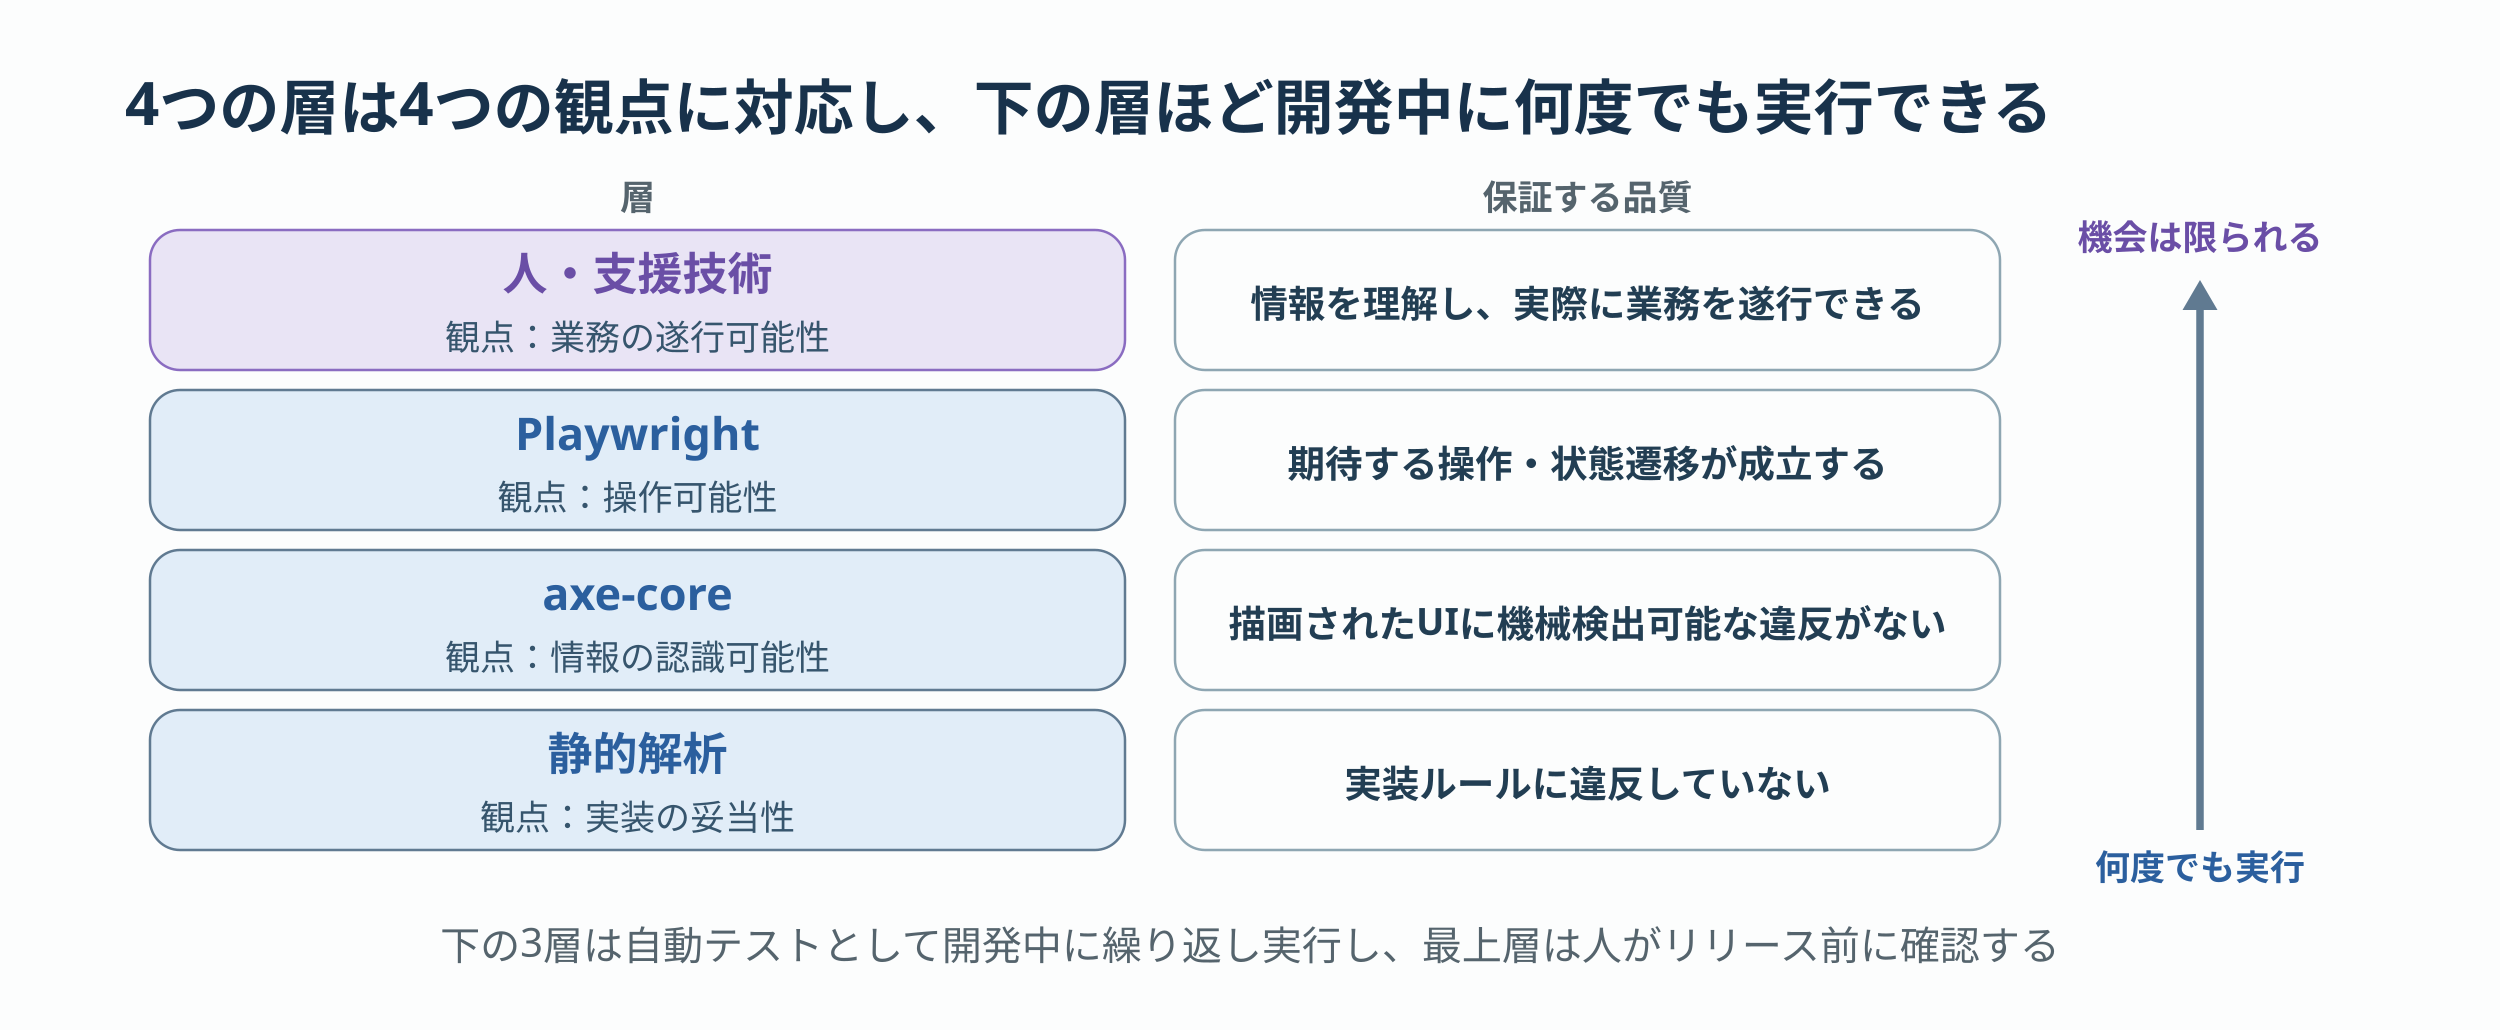
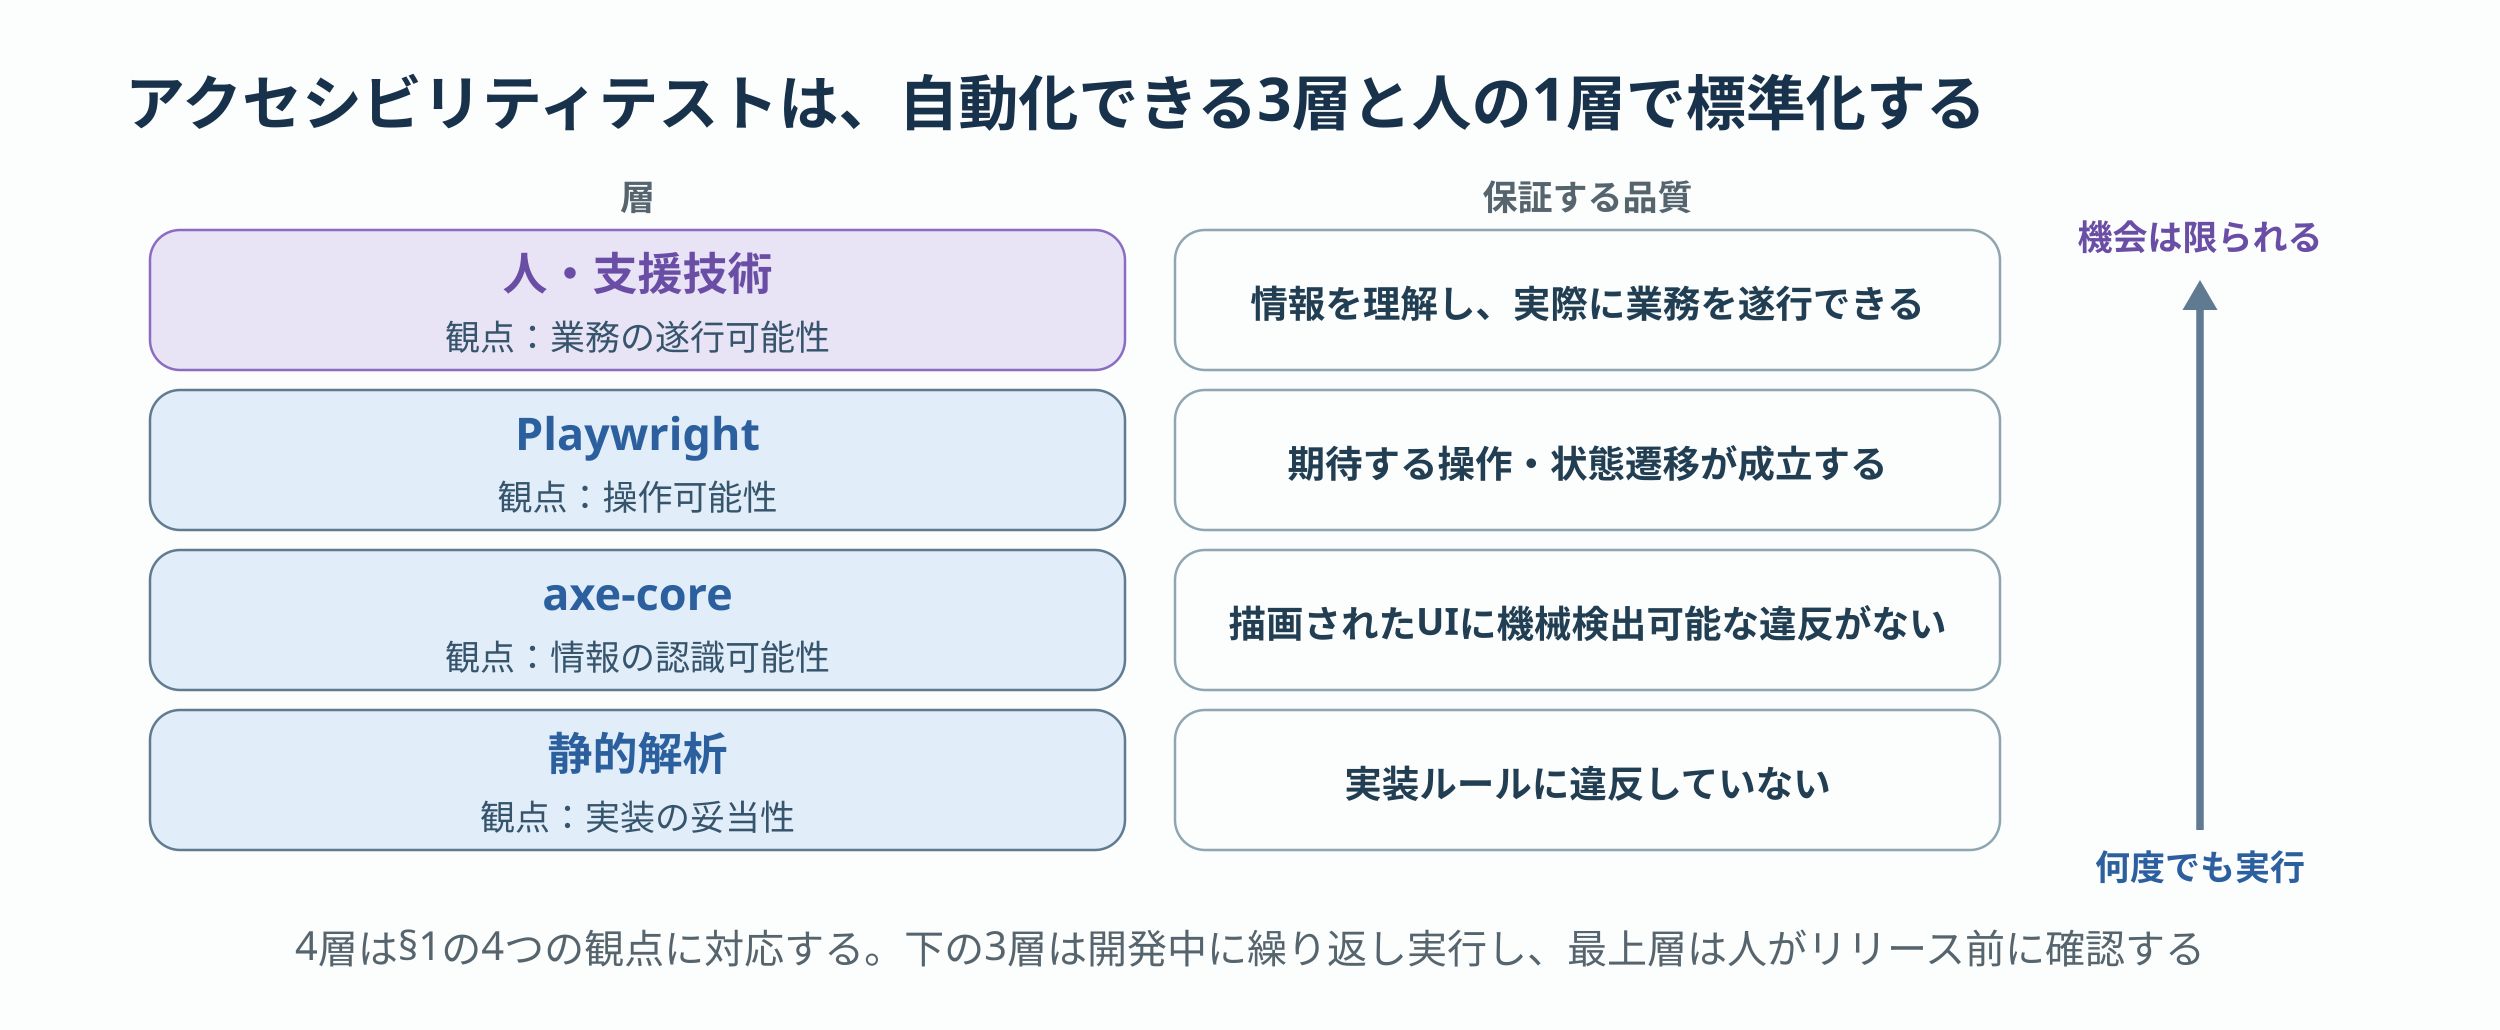
<svg xmlns="http://www.w3.org/2000/svg" width="1000" height="412" viewBox="0 0 1000 412" role="img" aria-label="4層の標準化" aria-describedby="desc">
  <rect width="100%" height="100%" fill="#fcfdfd" />
-   <text x="50" y="50" text-anchor="start" font-family="sans-serif" font-size="24" font-weight="700" fill="#18324b">4つの層は4つの観点に対応し、下の層ほど開発中に何度でも実行できる</text>
+   <text x="50" y="50" text-anchor="start" font-family="sans-serif" font-size="24" font-weight="700" fill="#18324b">アクセシビリティテストは、自動化できる3層と人の1層で標準化する</text>
  <rect x="60" y="92" width="390" height="56" rx="12" fill="#e9e4f5" stroke="#8a6cc1" stroke-width="1" />
  <text x="255" y="116" text-anchor="middle" font-family="sans-serif" font-size="18" font-weight="700" fill="#6a4ea6">人・支援技術</text>
  <text x="255" y="140" text-anchor="middle" font-family="sans-serif" font-size="14" fill="#36556d">観点：業務の遂行可能性</text>
  <rect x="470" y="92" width="330" height="56" rx="12" fill="#fcfdfd" stroke="#8ea6b2" stroke-width="1" />
  <text x="635" y="127" text-anchor="middle" font-family="sans-serif" font-size="15" font-weight="700" fill="#223e53">情報を理解し、実際に業務を遂行できる</text>
  <rect x="60" y="156" width="390" height="56" rx="12" fill="#e1edf8" stroke="#607a91" stroke-width="1" />
  <text x="255" y="180" text-anchor="middle" font-family="sans-serif" font-size="18" font-weight="700" fill="#2b5f9e">Playwright</text>
  <text x="255" y="204" text-anchor="middle" font-family="sans-serif" font-size="14" fill="#36556d">観点：操作可能性</text>
  <rect x="470" y="156" width="330" height="56" rx="12" fill="#fcfdfd" stroke="#8ea6b2" stroke-width="1" />
  <text x="635" y="191" text-anchor="middle" font-family="sans-serif" font-size="15" font-weight="700" fill="#223e53">期待する操作・状態遷移が成立する</text>
  <rect x="60" y="220" width="390" height="56" rx="12" fill="#e1edf8" stroke="#607a91" stroke-width="1" />
  <text x="255" y="244" text-anchor="middle" font-family="sans-serif" font-size="18" font-weight="700" fill="#2b5f9e">axe-core</text>
  <text x="255" y="268" text-anchor="middle" font-family="sans-serif" font-size="14" fill="#36556d">観点：情報の認識可能性</text>
  <rect x="470" y="220" width="330" height="56" rx="12" fill="#fcfdfd" stroke="#8ea6b2" stroke-width="1" />
  <text x="635" y="255" text-anchor="middle" font-family="sans-serif" font-size="15" font-weight="700" fill="#223e53">描画されたUIに機械検出可能な違反がない</text>
  <rect x="60" y="284" width="390" height="56" rx="12" fill="#e1edf8" stroke="#607a91" stroke-width="1" />
  <text x="255" y="308" text-anchor="middle" font-family="sans-serif" font-size="18" font-weight="700" fill="#2b5f9e">静的解析</text>
  <text x="255" y="332" text-anchor="middle" font-family="sans-serif" font-size="14" fill="#36556d">観点：実装の妥当性</text>
  <rect x="470" y="284" width="330" height="56" rx="12" fill="#fcfdfd" stroke="#8ea6b2" stroke-width="1" />
  <text x="635" y="319" text-anchor="middle" font-family="sans-serif" font-size="15" font-weight="700" fill="#223e53">実装ルールに違反していない</text>
  <text x="255" y="84" text-anchor="middle" font-family="sans-serif" font-size="14" font-weight="700" fill="#55646d">層</text>
  <text x="635" y="84" text-anchor="middle" font-family="sans-serif" font-size="14" font-weight="700" fill="#55646d">保証する品質</text>
  <path d="M880.0 332.0 L880.0 122.0" stroke="#607a91" stroke-width="3" fill="none" />
  <polygon points="880.0,112.0 887.0,124.0 873.0,124.0" fill="#607a91" />
  <text x="880" y="100" text-anchor="middle" font-family="sans-serif" font-size="14" font-weight="700" fill="#6a4ea6">機会は限られる</text>
  <text x="880" y="352" text-anchor="middle" font-family="sans-serif" font-size="14" font-weight="700" fill="#2b5f9e">何度でも実行</text>
-   <text x="500" y="384" text-anchor="middle" font-family="sans-serif" font-size="16" fill="#55646d">下の3層は自動テストとして開発中に繰り返し実行し、最上層は人がリリース前に確認する</text>
+   <text x="500" y="384" text-anchor="middle" font-family="sans-serif" font-size="16" fill="#55646d">4層は§1の4つの観点に対応する。下の3層は開発中に繰り返し実行し、最上層は人がリリース前に確認する</text>
</svg>
